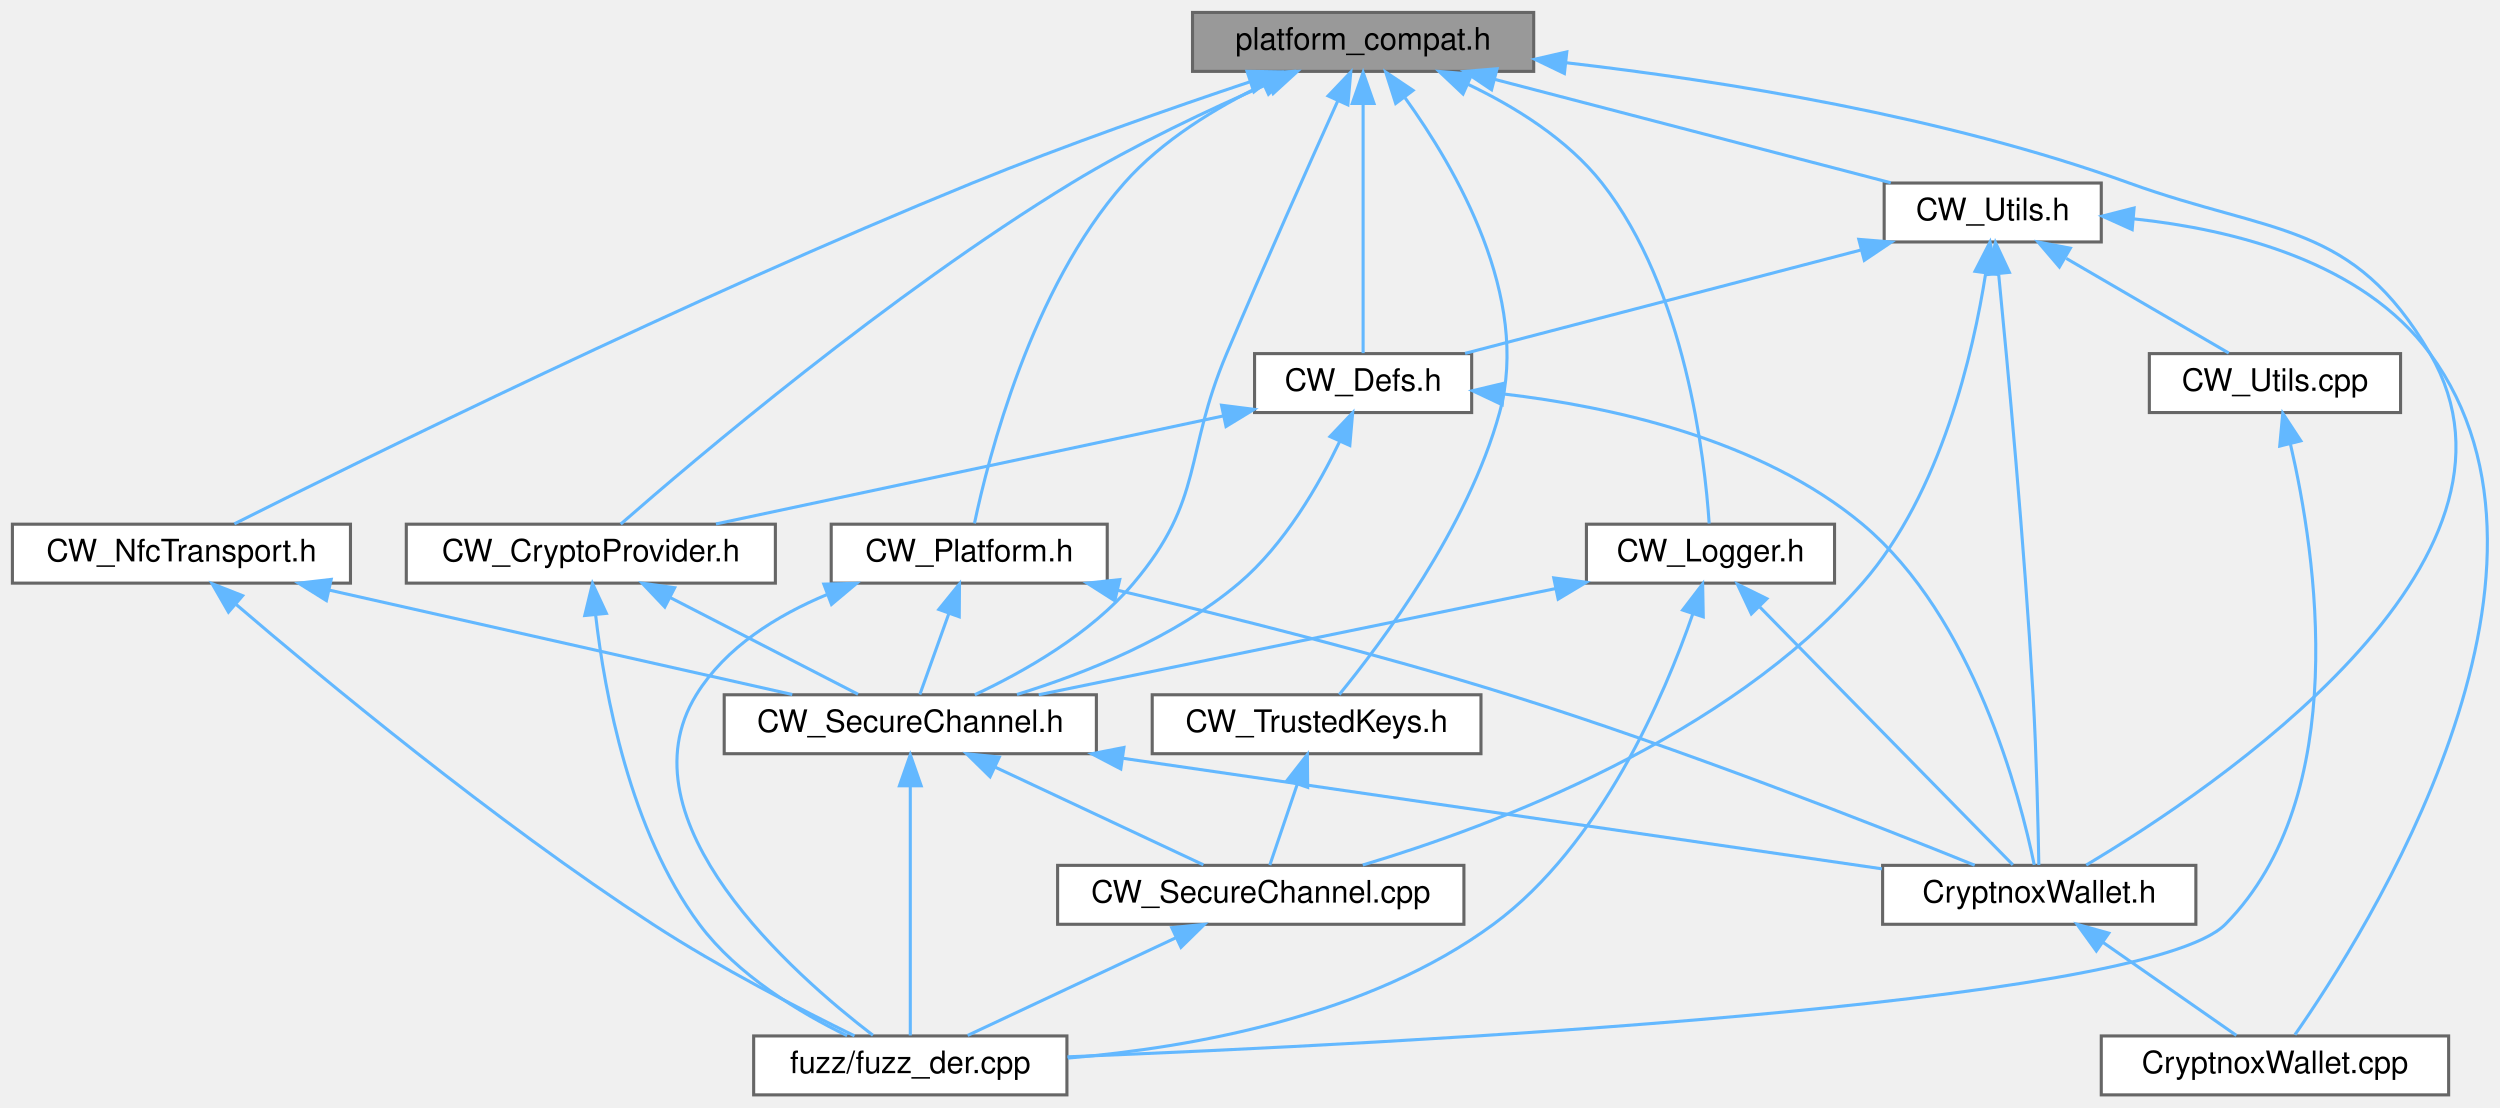
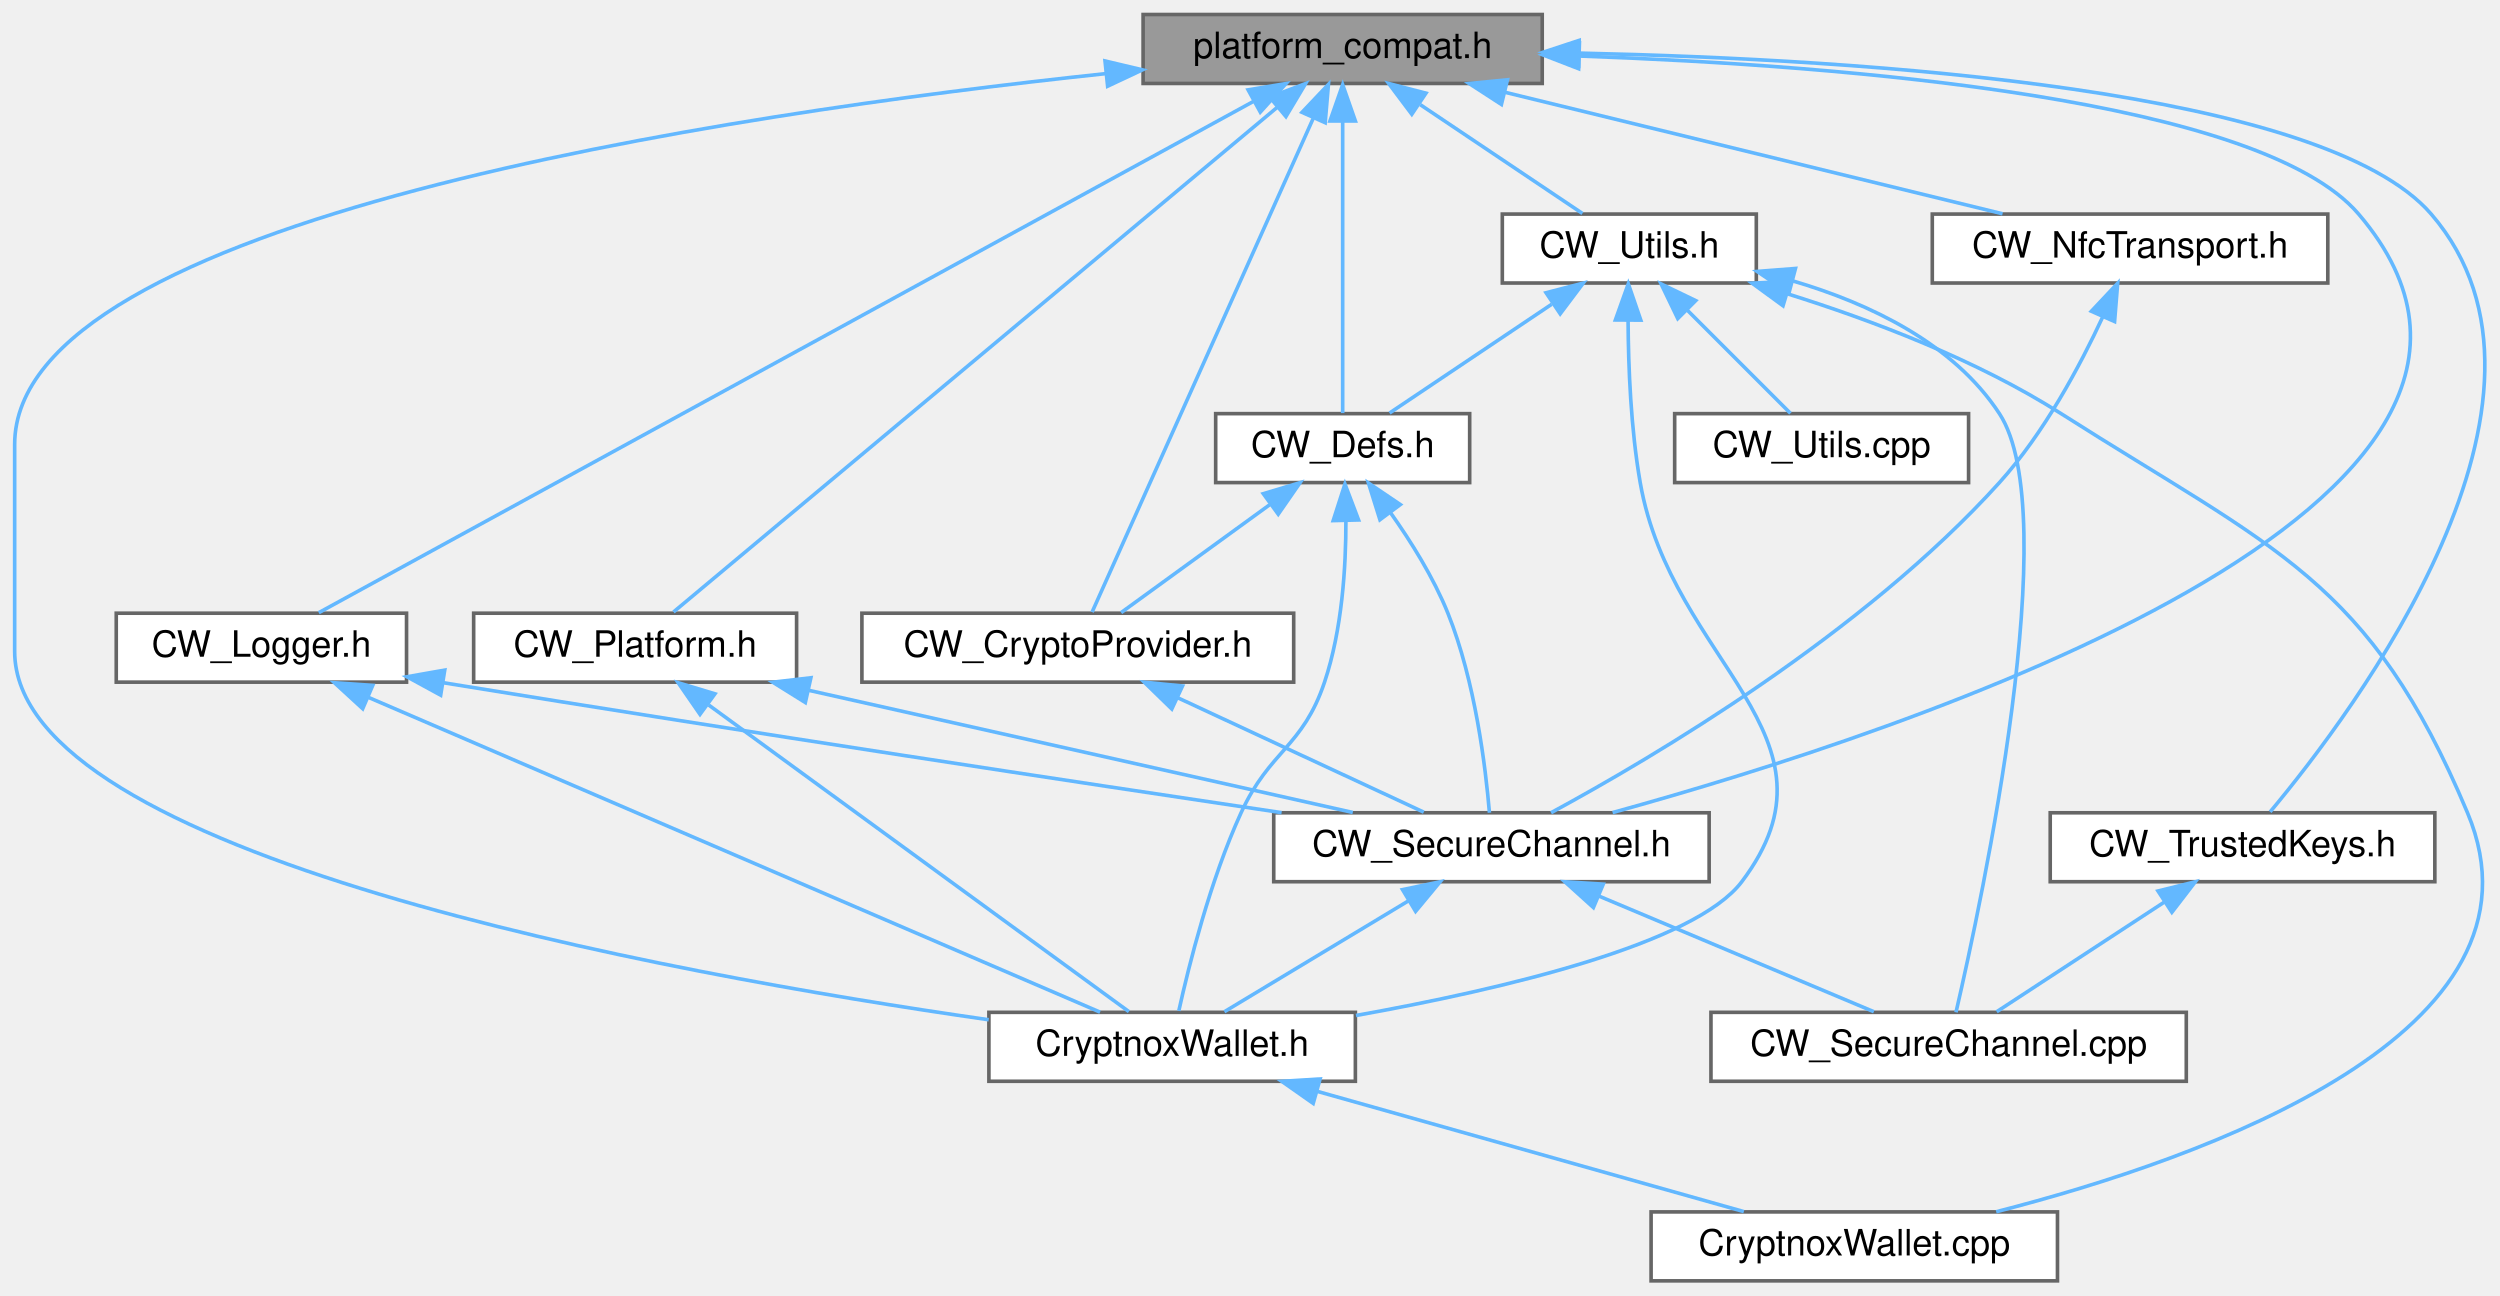
- <svg xmlns="http://www.w3.org/2000/svg" xmlns:xlink="http://www.w3.org/1999/xlink" width="806pt" height="357pt" viewBox="0.00 0.00 806.06 357.00">
+ <svg xmlns="http://www.w3.org/2000/svg" xmlns:xlink="http://www.w3.org/1999/xlink" width="689pt" height="357pt" viewBox="0.00 0.00 688.92 357.00">
  <g id="graph0" class="graph" transform="scale(1 1) rotate(0) translate(4 353)">
    <g id="Node000001" class="node">
      <g id="a_Node000001">
        <a xlink:title="Arduino compatibility shims for non-Arduino (plain C++) builds.">
-           <polygon fill="#999999" stroke="#666666" points="490.5,-349 380.5,-349 380.5,-330 490.5,-330 490.5,-349" />
-           <text text-anchor="middle" x="435.5" y="-337" font-family="Helvetica,sans-Serif" font-size="10.00">platform_compat.h</text>
+           <polygon fill="#999999" stroke="#666666" points="421,-349 311,-349 311,-330 421,-330 421,-349" />
+           <text text-anchor="middle" x="366" y="-337" font-family="Helvetica,sans-Serif" font-size="10.00">platform_compat.h</text>
        </a>
      </g>
    </g>
    <g id="Node000002" class="node">
      <g id="a_Node000002">
        <a xlink:href="CW__CryptoProvider_8h.html" target="_top" xlink:title=" ">
-           <polygon fill="white" stroke="#666666" points="246,-184 127,-184 127,-165 246,-165 246,-184" />
-           <text text-anchor="middle" x="186.5" y="-172" font-family="Helvetica,sans-Serif" font-size="10.00">CW_CryptoProvider.h</text>
+           <polygon fill="white" stroke="#666666" points="352.5,-184 233.5,-184 233.5,-165 352.5,-165 352.5,-184" />
+           <text text-anchor="middle" x="293" y="-172" font-family="Helvetica,sans-Serif" font-size="10.00">CW_CryptoProvider.h</text>
        </a>
      </g>
    </g>
    <g id="edge1_Node000001_Node000002" class="edge">
      <g id="a_edge1_Node000001_Node000002">
        <a xlink:title=" ">
-           <path fill="none" stroke="#63b8ff" d="M405.02,-326.02C386.2,-317.85 361.85,-306.4 341.5,-294 282.79,-258.21 219.73,-204.67 196.13,-184.03" />
-           <polygon fill="#63b8ff" stroke="#63b8ff" points="403.74,-329.28 414.31,-329.99 406.49,-322.84 403.74,-329.28" />
+           <path fill="none" stroke="#63b8ff" d="M357.84,-320.28C342.18,-285.32 308.46,-210.01 296.94,-184.31" />
+           <polygon fill="#63b8ff" stroke="#63b8ff" points="354.79,-322.04 362.08,-329.74 361.18,-319.18 354.79,-322.04" />
        </a>
      </g>
    </g>
    <g id="Node000003" class="node">
      <g id="a_Node000003">
        <a xlink:href="CW__SecureChannel_8h.html" target="_top" xlink:title=" ">
-           <polygon fill="white" stroke="#666666" points="349.5,-129 229.5,-129 229.5,-110 349.5,-110 349.5,-129" />
-           <text text-anchor="middle" x="289.5" y="-117" font-family="Helvetica,sans-Serif" font-size="10.00">CW_SecureChannel.h</text>
-         </a>
-       </g>
-     </g>
-     <g id="edge24_Node000001_Node000003" class="edge">
-       <g id="a_edge24_Node000001_Node000003">
-         <a xlink:title=" ">
-           <path fill="none" stroke="#63b8ff" d="M427.29,-320.4C418.32,-300.51 403.62,-267.6 391.5,-239 377.66,-206.32 384.39,-192.12 361.5,-165 347.66,-148.61 326.19,-136.44 310.29,-129.01" />
-           <polygon fill="#63b8ff" stroke="#63b8ff" points="424.21,-322.09 431.52,-329.76 430.59,-319.2 424.21,-322.09" />
-         </a>
-       </g>
-     </g>
-     <g id="Node000006" class="node">
-       <g id="a_Node000006">
+           <polygon fill="white" stroke="#666666" points="467,-129 347,-129 347,-110 467,-110 467,-129" />
+           <text text-anchor="middle" x="407" y="-117" font-family="Helvetica,sans-Serif" font-size="10.00">CW_SecureChannel.h</text>
+         </a>
+       </g>
+     </g>
+     <g id="edge18_Node000001_Node000003" class="edge">
+       <g id="a_edge18_Node000001_Node000003">
+         <a xlink:title=" ">
+           <path fill="none" stroke="#63b8ff" d="M431.3,-337.55C505.23,-334.93 618.95,-325.69 646,-294 714.08,-214.25 520.88,-151.2 440.39,-129.06" />
+           <polygon fill="#63b8ff" stroke="#63b8ff" points="431.03,-334.06 421.15,-337.88 431.25,-341.05 431.03,-334.06" />
+         </a>
+       </g>
+     </g>
+     <g id="Node000005" class="node">
+       <g id="a_Node000005">
        <a xlink:href="CryptnoxWallet_8h.html" target="_top" xlink:title=" ">
-           <polygon fill="white" stroke="#666666" points="704,-74 603,-74 603,-55 704,-55 704,-74" />
-           <text text-anchor="middle" x="653.5" y="-62" font-family="Helvetica,sans-Serif" font-size="10.00">CryptnoxWallet.h</text>
-         </a>
-       </g>
-     </g>
-     <g id="edge34_Node000001_Node000006" class="edge">
-       <g id="a_edge34_Node000001_Node000006">
-         <a xlink:title=" ">
-           <path fill="none" stroke="#63b8ff" d="M501.02,-332.78C551.73,-326.91 623.08,-315.49 682.5,-294 729.1,-277.14 754.55,-281.82 779.5,-239 818.66,-171.77 709.9,-98.67 668.64,-74.1" />
-           <polygon fill="#63b8ff" stroke="#63b8ff" points="500.4,-329.32 490.85,-333.91 501.17,-336.28 500.4,-329.32" />
+           <polygon fill="white" stroke="#666666" points="369.5,-74 268.5,-74 268.5,-55 369.5,-55 369.5,-74" />
+           <text text-anchor="middle" x="319" y="-62" font-family="Helvetica,sans-Serif" font-size="10.00">CryptnoxWallet.h</text>
+         </a>
+       </g>
+     </g>
+     <g id="edge27_Node000001_Node000005" class="edge">
+       <g id="a_edge27_Node000001_Node000005">
+         <a xlink:title=" ">
+           <path fill="none" stroke="#63b8ff" d="M300.6,-332.7C195.34,-321.53 0,-292.45 0,-230.5 0,-230.5 0,-230.5 0,-173.5 0,-117.52 178.5,-84.85 268.45,-71.95" />
+           <polygon fill="#63b8ff" stroke="#63b8ff" points="300.5,-336.2 310.81,-333.75 301.22,-329.24 300.5,-336.2" />
+         </a>
+       </g>
+     </g>
+     <g id="Node000007" class="node">
+       <g id="a_Node000007">
+         <a xlink:href="CW__Defs_8h.html" target="_top" xlink:title=" ">
+           <polygon fill="white" stroke="#666666" points="401,-239 331,-239 331,-220 401,-220 401,-239" />
+           <text text-anchor="middle" x="366" y="-227" font-family="Helvetica,sans-Serif" font-size="10.00">CW_Defs.h</text>
+         </a>
+       </g>
+     </g>
+     <g id="edge6_Node000001_Node000007" class="edge">
+       <g id="a_edge6_Node000001_Node000007">
+         <a xlink:title=" ">
+           <path fill="none" stroke="#63b8ff" d="M366,-319.48C366,-295.84 366,-256.5 366,-239.16" />
+           <polygon fill="#63b8ff" stroke="#63b8ff" points="362.5,-319.66 366,-329.66 369.5,-319.66 362.5,-319.66" />
        </a>
      </g>
    </g>
    <g id="Node000008" class="node">
      <g id="a_Node000008">
-         <a xlink:href="CW__Defs_8h.html" target="_top" xlink:title=" ">
-           <polygon fill="white" stroke="#666666" points="470.5,-239 400.5,-239 400.5,-220 470.5,-220 470.5,-239" />
-           <text text-anchor="middle" x="435.5" y="-227" font-family="Helvetica,sans-Serif" font-size="10.00">CW_Defs.h</text>
-         </a>
-       </g>
-     </g>
-     <g id="edge9_Node000001_Node000008" class="edge">
-       <g id="a_edge9_Node000001_Node000008">
-         <a xlink:title=" ">
-           <path fill="none" stroke="#63b8ff" d="M435.5,-319.48C435.5,-295.84 435.5,-256.5 435.5,-239.16" />
-           <polygon fill="#63b8ff" stroke="#63b8ff" points="432,-319.66 435.5,-329.66 439,-319.66 432,-319.66" />
+         <a xlink:href="CW__Logger_8h.html" target="_top" xlink:title=" ">
+           <polygon fill="white" stroke="#666666" points="108,-184 28,-184 28,-165 108,-165 108,-184" />
+           <text text-anchor="middle" x="68" y="-172" font-family="Helvetica,sans-Serif" font-size="10.00">CW_Logger.h</text>
+         </a>
+       </g>
+     </g>
+     <g id="edge10_Node000001_Node000008" class="edge">
+       <g id="a_edge10_Node000001_Node000008">
+         <a xlink:title=" ">
+           <path fill="none" stroke="#63b8ff" d="M341.37,-325.03C282.08,-292.6 132.76,-210.92 83.81,-184.15" />
+           <polygon fill="#63b8ff" stroke="#63b8ff" points="339.94,-328.24 350.4,-329.97 343.3,-322.1 339.94,-328.24" />
        </a>
      </g>
    </g>
    <g id="Node000009" class="node">
      <g id="a_Node000009">
-         <a xlink:href="CW__Logger_8h.html" target="_top" xlink:title=" ">
-           <polygon fill="white" stroke="#666666" points="587.5,-184 507.5,-184 507.5,-165 587.5,-165 587.5,-184" />
-           <text text-anchor="middle" x="547.5" y="-172" font-family="Helvetica,sans-Serif" font-size="10.00">CW_Logger.h</text>
+         <a xlink:href="CW__NfcTransport_8h.html" target="_top" xlink:title=" ">
+           <polygon fill="white" stroke="#666666" points="637.5,-294 528.5,-294 528.5,-275 637.5,-275 637.5,-294" />
+           <text text-anchor="middle" x="583" y="-282" font-family="Helvetica,sans-Serif" font-size="10.00">CW_NfcTransport.h</text>
        </a>
      </g>
    </g>
    <g id="edge13_Node000001_Node000009" class="edge">
      <g id="a_edge13_Node000001_Node000009">
        <a xlink:title=" ">
-           <path fill="none" stroke="#63b8ff" d="M469.16,-325.9C484.35,-318.67 501.35,-308.16 512.5,-294 539.44,-259.79 545.66,-205.32 547.08,-184.23" />
-           <polygon fill="#63b8ff" stroke="#63b8ff" points="467.71,-322.71 460,-329.98 470.56,-329.11 467.71,-322.71" />
+           <path fill="none" stroke="#63b8ff" d="M410.77,-327.56C451.42,-317.64 510.53,-303.2 547.86,-294.08" />
+           <polygon fill="#63b8ff" stroke="#63b8ff" points="409.75,-324.21 400.86,-329.98 411.41,-331.01 409.75,-324.21" />
        </a>
      </g>
    </g>
    <g id="Node000010" class="node">
      <g id="a_Node000010">
-         <a xlink:href="CW__NfcTransport_8h.html" target="_top" xlink:title=" ">
-           <polygon fill="white" stroke="#666666" points="109,-184 0,-184 0,-165 109,-165 109,-184" />
-           <text text-anchor="middle" x="54.5" y="-172" font-family="Helvetica,sans-Serif" font-size="10.00">CW_NfcTransport.h</text>
-         </a>
-       </g>
-     </g>
-     <g id="edge17_Node000001_Node000010" class="edge">
-       <g id="a_edge17_Node000001_Node000010">
-         <a xlink:title=" ">
-           <path fill="none" stroke="#63b8ff" d="M399.09,-326.67C373.74,-318.18 339.27,-306.14 309.5,-294 218.19,-256.76 112.21,-204.51 71.56,-184.12" />
-           <polygon fill="#63b8ff" stroke="#63b8ff" points="398.08,-330.02 408.67,-329.85 400.29,-323.38 398.08,-330.02" />
+         <a xlink:href="CW__Platform_8h.html" target="_top" xlink:title=" ">
+           <polygon fill="white" stroke="#666666" points="215.5,-184 126.5,-184 126.5,-165 215.5,-165 215.5,-184" />
+           <text text-anchor="middle" x="171" y="-172" font-family="Helvetica,sans-Serif" font-size="10.00">CW_Platform.h</text>
+         </a>
+       </g>
+     </g>
+     <g id="edge15_Node000001_Node000010" class="edge">
+       <g id="a_edge15_Node000001_Node000010">
+         <a xlink:title=" ">
+           <path fill="none" stroke="#63b8ff" d="M347.93,-323.4C308.02,-290.03 213.33,-210.88 181.58,-184.34" />
+           <polygon fill="#63b8ff" stroke="#63b8ff" points="345.87,-326.24 355.79,-329.97 350.36,-320.87 345.87,-326.24" />
        </a>
      </g>
    </g>
    <g id="Node000011" class="node">
      <g id="a_Node000011">
-         <a xlink:href="CW__Platform_8h.html" target="_top" xlink:title=" ">
-           <polygon fill="white" stroke="#666666" points="353,-184 264,-184 264,-165 353,-165 353,-184" />
-           <text text-anchor="middle" x="308.5" y="-172" font-family="Helvetica,sans-Serif" font-size="10.00">CW_Platform.h</text>
-         </a>
-       </g>
-     </g>
-     <g id="edge20_Node000001_Node000011" class="edge">
-       <g id="a_edge20_Node000001_Node000011">
-         <a xlink:title=" ">
-           <path fill="none" stroke="#63b8ff" d="M403.49,-325.79C388.22,-318.41 370.68,-307.81 358.5,-294 328.51,-260.01 314.64,-205.41 310.19,-184.26" />
-           <polygon fill="#63b8ff" stroke="#63b8ff" points="402.08,-328.99 412.63,-329.97 404.99,-322.63 402.08,-328.99" />
+         <a xlink:href="CW__TrustedKeys_8h.html" target="_top" xlink:title=" ">
+           <polygon fill="white" stroke="#666666" points="667,-129 561,-129 561,-110 667,-110 667,-129" />
+           <text text-anchor="middle" x="614" y="-117" font-family="Helvetica,sans-Serif" font-size="10.00">CW_TrustedKeys.h</text>
+         </a>
+       </g>
+     </g>
+     <g id="edge19_Node000001_Node000011" class="edge">
+       <g id="a_edge19_Node000001_Node000011">
+         <a xlink:title=" ">
+           <path fill="none" stroke="#63b8ff" d="M431.45,-338.36C510.43,-336.64 636.34,-328.39 666,-294 709.75,-243.28 644.7,-156.85 621.61,-129.25" />
+           <polygon fill="#63b8ff" stroke="#63b8ff" points="431.05,-334.87 421.11,-338.56 431.18,-341.87 431.05,-334.87" />
        </a>
      </g>
    </g>
    <g id="Node000012" class="node">
      <g id="a_Node000012">
-         <a xlink:href="CW__TrustedKeys_8h.html" target="_top" xlink:title=" ">
-           <polygon fill="white" stroke="#666666" points="473.5,-129 367.5,-129 367.5,-110 473.5,-110 473.5,-129" />
-           <text text-anchor="middle" x="420.5" y="-117" font-family="Helvetica,sans-Serif" font-size="10.00">CW_TrustedKeys.h</text>
-         </a>
-       </g>
-     </g>
-     <g id="edge25_Node000001_Node000012" class="edge">
-       <g id="a_edge25_Node000001_Node000012">
-         <a xlink:title=" ">
-           <path fill="none" stroke="#63b8ff" d="M449,-321.5C465.39,-298.77 489.65,-257.02 479.5,-220 469.3,-182.81 441.21,-145.44 427.81,-129.07" />
-           <polygon fill="#63b8ff" stroke="#63b8ff" points="446.01,-319.66 442.79,-329.76 451.6,-323.87 446.01,-319.66" />
-         </a>
-       </g>
-     </g>
-     <g id="Node000013" class="node">
-       <g id="a_Node000013">
        <a xlink:href="CW__Utils_8h.html" target="_top" xlink:title=" ">
-           <polygon fill="white" stroke="#666666" points="673.5,-294 603.5,-294 603.5,-275 673.5,-275 673.5,-294" />
-           <text text-anchor="middle" x="638.5" y="-282" font-family="Helvetica,sans-Serif" font-size="10.00">CW_Utils.h</text>
-         </a>
-       </g>
-     </g>
-     <g id="edge27_Node000001_Node000013" class="edge">
-       <g id="a_edge27_Node000001_Node000013">
-         <a xlink:title=" ">
-           <path fill="none" stroke="#63b8ff" d="M477.87,-327.44C515.87,-317.52 570.86,-303.16 605.63,-294.08" />
-           <polygon fill="#63b8ff" stroke="#63b8ff" points="476.91,-324.07 468.12,-329.98 478.68,-330.84 476.91,-324.07" />
+           <polygon fill="white" stroke="#666666" points="480,-294 410,-294 410,-275 480,-275 480,-294" />
+           <text text-anchor="middle" x="445" y="-282" font-family="Helvetica,sans-Serif" font-size="10.00">CW_Utils.h</text>
+         </a>
+       </g>
+     </g>
+     <g id="edge21_Node000001_Node000012" class="edge">
+       <g id="a_edge21_Node000001_Node000012">
+         <a xlink:title=" ">
+           <path fill="none" stroke="#63b8ff" d="M387.39,-324.15C401.67,-314.57 419.97,-302.29 432.08,-294.17" />
+           <polygon fill="#63b8ff" stroke="#63b8ff" points="385.05,-321.51 378.69,-329.98 388.95,-327.32 385.05,-321.51" />
        </a>
      </g>
    </g>
    <g id="edge2_Node000002_Node000003" class="edge">
      <g id="a_edge2_Node000002_Node000003">
        <a xlink:title=" ">
-           <path fill="none" stroke="#63b8ff" d="M212.02,-160.37C230.94,-150.63 256.2,-137.64 272.65,-129.17" />
-           <polygon fill="#63b8ff" stroke="#63b8ff" points="210.34,-157.3 203.05,-164.98 213.54,-163.52 210.34,-157.3" />
-         </a>
-       </g>
-     </g>
-     <g id="Node000005" class="node">
-       <g id="a_Node000005">
-         <a xlink:href="fuzz__der_8cpp.html" target="_top" xlink:title=" ">
-           <polygon fill="white" stroke="#666666" points="340,-19 239,-19 239,0 340,0 340,-19" />
-           <text text-anchor="middle" x="289.5" y="-7" font-family="Helvetica,sans-Serif" font-size="10.00">fuzz/fuzz_der.cpp</text>
-         </a>
-       </g>
-     </g>
-     <g id="edge8_Node000002_Node000005" class="edge">
-       <g id="a_edge8_Node000002_Node000005">
-         <a xlink:title=" ">
-           <path fill="none" stroke="#63b8ff" d="M188.06,-154.57C190.95,-129.56 199.07,-85.17 221.5,-55 233.71,-38.58 253.9,-26.49 269.12,-19.08" />
-           <polygon fill="#63b8ff" stroke="#63b8ff" points="184.54,-154.56 187.04,-164.86 191.51,-155.25 184.54,-154.56" />
+           <path fill="none" stroke="#63b8ff" d="M320.39,-160.77C341.42,-150.99 369.89,-137.75 388.35,-129.17" />
+           <polygon fill="#63b8ff" stroke="#63b8ff" points="318.91,-157.6 311.32,-164.98 321.86,-163.94 318.91,-157.6" />
        </a>
      </g>
    </g>
    <g id="Node000004" class="node">
      <g id="a_Node000004">
        <a xlink:href="CW__SecureChannel_8cpp.html" target="_top" xlink:title=" ">
-           <polygon fill="white" stroke="#666666" points="468,-74 337,-74 337,-55 468,-55 468,-74" />
-           <text text-anchor="middle" x="402.5" y="-62" font-family="Helvetica,sans-Serif" font-size="10.00">CW_SecureChannel.cpp</text>
+           <polygon fill="white" stroke="#666666" points="598.5,-74 467.5,-74 467.5,-55 598.5,-55 598.5,-74" />
+           <text text-anchor="middle" x="533" y="-62" font-family="Helvetica,sans-Serif" font-size="10.00">CW_SecureChannel.cpp</text>
        </a>
      </g>
    </g>
    <g id="edge3_Node000003_Node000004" class="edge">
      <g id="a_edge3_Node000003_Node000004">
        <a xlink:title=" ">
-           <path fill="none" stroke="#63b8ff" d="M316.93,-105.63C337.75,-95.87 365.8,-82.71 384.01,-74.17" />
-           <polygon fill="#63b8ff" stroke="#63b8ff" points="315.22,-102.57 307.66,-109.98 318.2,-108.91 315.22,-102.57" />
-         </a>
-       </g>
-     </g>
-     <g id="edge7_Node000003_Node000005" class="edge">
-       <g id="a_edge7_Node000003_Node000005">
-         <a xlink:title=" ">
-           <path fill="none" stroke="#63b8ff" d="M289.5,-99.48C289.5,-75.84 289.5,-36.5 289.5,-19.16" />
-           <polygon fill="#63b8ff" stroke="#63b8ff" points="286,-99.66 289.5,-109.66 293,-99.66 286,-99.66" />
-         </a>
-       </g>
-     </g>
-     <g id="edge5_Node000003_Node000006" class="edge">
-       <g id="a_edge5_Node000003_Node000006">
-         <a xlink:title=" ">
-           <path fill="none" stroke="#63b8ff" d="M358.2,-108.5C429.42,-98.13 539.06,-82.16 602.79,-72.88" />
-           <polygon fill="#63b8ff" stroke="#63b8ff" points="357.37,-105.08 347.98,-109.98 358.38,-112.01 357.37,-105.08" />
-         </a>
-       </g>
-     </g>
-     <g id="edge4_Node000004_Node000005" class="edge">
-       <g id="a_edge4_Node000004_Node000005">
-         <a xlink:title=" ">
-           <path fill="none" stroke="#63b8ff" d="M375.07,-50.63C354.25,-40.87 326.2,-27.71 307.99,-19.17" />
-           <polygon fill="#63b8ff" stroke="#63b8ff" points="373.8,-53.91 384.34,-54.98 376.78,-47.57 373.8,-53.91" />
-         </a>
-       </g>
-     </g>
-     <g id="Node000007" class="node">
-       <g id="a_Node000007">
+           <path fill="none" stroke="#63b8ff" d="M436.65,-106.03C459.95,-96.23 491.8,-82.83 512.39,-74.17" />
+           <polygon fill="#63b8ff" stroke="#63b8ff" points="435.1,-102.88 427.24,-109.98 437.82,-109.33 435.1,-102.88" />
+         </a>
+       </g>
+     </g>
+     <g id="edge4_Node000003_Node000005" class="edge">
+       <g id="a_edge4_Node000003_Node000005">
+         <a xlink:title=" ">
+           <path fill="none" stroke="#63b8ff" d="M384.08,-104.7C368.05,-95.04 347.13,-82.44 333.4,-74.17" />
+           <polygon fill="#63b8ff" stroke="#63b8ff" points="382.49,-107.82 392.86,-109.98 386.1,-101.83 382.49,-107.82" />
+         </a>
+       </g>
+     </g>
+     <g id="Node000006" class="node">
+       <g id="a_Node000006">
        <a xlink:href="CryptnoxWallet_8cpp.html" target="_top" xlink:title=" ">
-           <polygon fill="white" stroke="#666666" points="785.5,-19 673.5,-19 673.5,0 785.5,0 785.5,-19" />
-           <text text-anchor="middle" x="729.5" y="-7" font-family="Helvetica,sans-Serif" font-size="10.00">CryptnoxWallet.cpp</text>
-         </a>
-       </g>
-     </g>
-     <g id="edge6_Node000006_Node000007" class="edge">
-       <g id="a_edge6_Node000006_Node000007">
-         <a xlink:title=" ">
-           <path fill="none" stroke="#63b8ff" d="M674.08,-49.15C687.81,-39.57 705.43,-27.29 717.07,-19.17" />
-           <polygon fill="#63b8ff" stroke="#63b8ff" points="671.91,-46.39 665.71,-54.98 675.92,-52.14 671.91,-46.39" />
-         </a>
-       </g>
-     </g>
-     <g id="edge10_Node000008_Node000002" class="edge">
-       <g id="a_edge10_Node000008_Node000002">
-         <a xlink:title=" ">
-           <path fill="none" stroke="#63b8ff" d="M390.52,-218.93C343.89,-209 271.67,-193.63 226.83,-184.08" />
-           <polygon fill="#63b8ff" stroke="#63b8ff" points="389.84,-222.36 400.35,-221.02 391.3,-215.51 389.84,-222.36" />
+           <polygon fill="white" stroke="#666666" points="563,-19 451,-19 451,0 563,0 563,-19" />
+           <text text-anchor="middle" x="507" y="-7" font-family="Helvetica,sans-Serif" font-size="10.00">CryptnoxWallet.cpp</text>
+         </a>
+       </g>
+     </g>
+     <g id="edge5_Node000005_Node000006" class="edge">
+       <g id="a_edge5_Node000005_Node000006">
+         <a xlink:title=" ">
+           <path fill="none" stroke="#63b8ff" d="M359.14,-52.18C394.3,-42.27 444.63,-28.08 476.56,-19.08" />
+           <polygon fill="#63b8ff" stroke="#63b8ff" points="357.88,-48.9 349.21,-54.98 359.78,-55.64 357.88,-48.9" />
+         </a>
+       </g>
+     </g>
+     <g id="edge7_Node000007_Node000002" class="edge">
+       <g id="a_edge7_Node000007_Node000002">
+         <a xlink:title=" ">
+           <path fill="none" stroke="#63b8ff" d="M345.86,-213.88C332.72,-204.34 316.02,-192.21 304.94,-184.17" />
+           <polygon fill="#63b8ff" stroke="#63b8ff" points="344.12,-216.94 354.27,-219.98 348.24,-211.28 344.12,-216.94" />
+         </a>
+       </g>
+     </g>
+     <g id="edge8_Node000007_Node000003" class="edge">
+       <g id="a_edge8_Node000007_Node000003">
+         <a xlink:title=" ">
+           <path fill="none" stroke="#63b8ff" d="M379.13,-211.78C384.81,-203.78 391.05,-193.82 395,-184 402.53,-165.26 405.4,-141.48 406.45,-129.01" />
+           <polygon fill="#63b8ff" stroke="#63b8ff" points="376.27,-209.76 373.11,-219.87 381.89,-213.94 376.27,-209.76" />
+         </a>
+       </g>
+     </g>
+     <g id="edge9_Node000007_Node000005" class="edge">
+       <g id="a_edge9_Node000007_Node000005">
+         <a xlink:title=" ">
+           <path fill="none" stroke="#63b8ff" d="M366.89,-209.59C366.92,-196.71 365.84,-179.43 361,-165 354.96,-147 345.91,-146.26 338,-129 329.47,-110.38 323.62,-86.95 320.84,-74.41" />
+           <polygon fill="#63b8ff" stroke="#63b8ff" points="363.39,-209.52 366.63,-219.6 370.38,-209.7 363.39,-209.52" />
        </a>
      </g>
    </g>
    <g id="edge11_Node000008_Node000003" class="edge">
      <g id="a_edge11_Node000008_Node000003">
        <a xlink:title=" ">
-           <path fill="none" stroke="#63b8ff" d="M428.01,-210.81C421.29,-196.76 410.22,-177.47 395.5,-165 374.79,-147.45 346.17,-135.99 323.89,-129.1" />
-           <polygon fill="#63b8ff" stroke="#63b8ff" points="424.83,-212.26 432.13,-219.93 431.21,-209.38 424.83,-212.26" />
-         </a>
-       </g>
-     </g>
-     <g id="edge12_Node000008_Node000006" class="edge">
-       <g id="a_edge12_Node000008_Node000006">
-         <a xlink:title=" ">
-           <path fill="none" stroke="#63b8ff" d="M480.75,-225.99C515.86,-221.88 563.89,-211.25 596.5,-184 632.41,-153.99 647.36,-96.06 651.89,-74.16" />
-           <polygon fill="#63b8ff" stroke="#63b8ff" points="480.34,-222.52 470.76,-227.03 481.07,-229.48 480.34,-222.52" />
+           <path fill="none" stroke="#63b8ff" d="M118.06,-164.85C204.3,-150.82 292.78,-137.43 349.17,-129.03" />
+           <polygon fill="#63b8ff" stroke="#63b8ff" points="117.41,-161.41 108.1,-166.48 118.53,-168.32 117.41,-161.41" />
+         </a>
+       </g>
+     </g>
+     <g id="edge12_Node000008_Node000005" class="edge">
+       <g id="a_edge12_Node000008_Node000005">
+         <a xlink:title=" ">
+           <path fill="none" stroke="#63b8ff" d="M97.41,-160.84C149.15,-138.58 255.11,-92.99 299.14,-74.05" />
+           <polygon fill="#63b8ff" stroke="#63b8ff" points="95.92,-157.68 88.12,-164.84 98.69,-164.11 95.92,-157.68" />
        </a>
      </g>
    </g>
    <g id="edge14_Node000009_Node000003" class="edge">
      <g id="a_edge14_Node000009_Node000003">
        <a xlink:title=" ">
-           <path fill="none" stroke="#63b8ff" d="M497.51,-163.23C449,-153.27 376.26,-138.32 330.91,-129.01" />
-           <polygon fill="#63b8ff" stroke="#63b8ff" points="496.97,-166.69 507.47,-165.28 498.38,-159.84 496.97,-166.69" />
-         </a>
-       </g>
-     </g>
-     <g id="edge16_Node000009_Node000005" class="edge">
-       <g id="a_edge16_Node000009_Node000005">
-         <a xlink:title=" ">
-           <path fill="none" stroke="#63b8ff" d="M541.84,-155.19C532.71,-128.82 512.16,-80.53 477.5,-55 437.53,-25.56 380.94,-15.29 340.31,-11.86" />
-           <polygon fill="#63b8ff" stroke="#63b8ff" points="538.52,-156.31 544.97,-164.72 545.17,-154.13 538.52,-156.31" />
-         </a>
-       </g>
-     </g>
-     <g id="edge15_Node000009_Node000006" class="edge">
-       <g id="a_edge15_Node000009_Node000006">
-         <a xlink:title=" ">
-           <path fill="none" stroke="#63b8ff" d="M563.4,-157.3C586.17,-134.1 627.29,-92.21 645,-74.16" />
-           <polygon fill="#63b8ff" stroke="#63b8ff" points="560.68,-155.07 556.17,-164.66 565.68,-159.98 560.68,-155.07" />
-         </a>
-       </g>
-     </g>
-     <g id="edge18_Node000010_Node000003" class="edge">
-       <g id="a_edge18_Node000010_Node000003">
-         <a xlink:title=" ">
-           <path fill="none" stroke="#63b8ff" d="M102.15,-162.75C146.19,-152.82 210.77,-138.26 251.45,-129.08" />
-           <polygon fill="#63b8ff" stroke="#63b8ff" points="101.24,-159.37 92.26,-164.98 102.78,-166.2 101.24,-159.37" />
-         </a>
-       </g>
-     </g>
-     <g id="edge19_Node000010_Node000005" class="edge">
-       <g id="a_edge19_Node000010_Node000005">
-         <a xlink:title=" ">
-           <path fill="none" stroke="#63b8ff" d="M71.98,-158.26C99.52,-134.64 155.17,-88.42 206.5,-55 228.01,-40.99 254.36,-27.43 271.51,-19.03" />
-           <polygon fill="#63b8ff" stroke="#63b8ff" points="69.66,-155.65 64.38,-164.83 74.23,-160.95 69.66,-155.65" />
-         </a>
-       </g>
-     </g>
-     <g id="edge21_Node000011_Node000003" class="edge">
-       <g id="a_edge21_Node000011_Node000003">
-         <a xlink:title=" ">
-           <path fill="none" stroke="#63b8ff" d="M301.95,-155.24C298.78,-146.37 295.11,-136.14 292.58,-129.09" />
-           <polygon fill="#63b8ff" stroke="#63b8ff" points="298.69,-156.52 305.36,-164.75 305.28,-154.15 298.69,-156.52" />
-         </a>
-       </g>
-     </g>
-     <g id="edge23_Node000011_Node000005" class="edge">
-       <g id="a_edge23_Node000011_Node000005">
-         <a xlink:title=" ">
-           <path fill="none" stroke="#63b8ff" d="M262.75,-161.36C246.52,-154.61 229.95,-144.36 220.5,-129 195.56,-88.44 251.7,-38.93 277.46,-19.21" />
-           <polygon fill="#63b8ff" stroke="#63b8ff" points="261.62,-164.68 272.21,-164.94 264.1,-158.13 261.62,-164.68" />
-         </a>
-       </g>
-     </g>
-     <g id="edge22_Node000011_Node000006" class="edge">
-       <g id="a_edge22_Node000011_Node000006">
-         <a xlink:title=" ">
-           <path fill="none" stroke="#63b8ff" d="M356.49,-162.66C391.65,-154.38 440.38,-142.17 482.5,-129 537.51,-111.8 600.73,-86.96 632.69,-74.04" />
-           <polygon fill="#63b8ff" stroke="#63b8ff" points="355.44,-159.31 346.5,-165 357.03,-166.13 355.44,-159.31" />
-         </a>
-       </g>
-     </g>
-     <g id="edge26_Node000012_Node000004" class="edge">
-       <g id="a_edge26_Node000012_Node000004">
-         <a xlink:title=" ">
-           <path fill="none" stroke="#63b8ff" d="M414.3,-100.24C411.29,-91.37 407.81,-81.14 405.42,-74.09" />
-           <polygon fill="#63b8ff" stroke="#63b8ff" points="411,-101.4 417.53,-109.75 417.63,-99.15 411,-101.4" />
-         </a>
-       </g>
-     </g>
-     <g id="edge29_Node000013_Node000004" class="edge">
-       <g id="a_edge29_Node000013_Node000004">
-         <a xlink:title=" ">
-           <path fill="none" stroke="#63b8ff" d="M636.23,-264.88C632.27,-239.55 621.92,-194.06 596.5,-165 552.88,-115.15 478.24,-86.95 435.38,-74.11" />
-           <polygon fill="#63b8ff" stroke="#63b8ff" points="632.79,-265.54 637.63,-274.97 639.72,-264.58 632.79,-265.54" />
-         </a>
-       </g>
-     </g>
-     <g id="edge33_Node000013_Node000006" class="edge">
-       <g id="a_edge33_Node000013_Node000006">
-         <a xlink:title=" ">
-           <path fill="none" stroke="#63b8ff" d="M640.43,-264.46C643.3,-235.32 648.68,-177.89 651.5,-129 652.63,-109.4 653.16,-86.36 653.37,-74.13" />
-           <polygon fill="#63b8ff" stroke="#63b8ff" points="636.9,-264.5 639.39,-274.8 643.87,-265.2 636.9,-264.5" />
-         </a>
-       </g>
-     </g>
-     <g id="edge32_Node000013_Node000007" class="edge">
-       <g id="a_edge32_Node000013_Node000007">
-         <a xlink:title=" ">
-           <path fill="none" stroke="#63b8ff" d="M683.96,-282.45C716.33,-279.02 757.8,-268.61 779.5,-239 831.84,-167.6 758.78,-52.1 735.94,-19.39" />
-           <polygon fill="#63b8ff" stroke="#63b8ff" points="683.47,-278.98 673.81,-283.33 684.08,-285.95 683.47,-278.98" />
-         </a>
-       </g>
-     </g>
-     <g id="edge28_Node000013_Node000008" class="edge">
-       <g id="a_edge28_Node000013_Node000008">
-         <a xlink:title=" ">
-           <path fill="none" stroke="#63b8ff" d="M596.13,-272.44C558.13,-262.52 503.14,-248.16 468.37,-239.08" />
-           <polygon fill="#63b8ff" stroke="#63b8ff" points="595.32,-275.84 605.88,-274.98 597.09,-269.07 595.32,-275.84" />
-         </a>
-       </g>
-     </g>
-     <g id="Node000014" class="node">
-       <g id="a_Node000014">
+           <path fill="none" stroke="#63b8ff" d="M575.51,-265.74C569.23,-252.21 559.32,-233.64 547,-220 509.44,-178.39 451.54,-144.23 423.43,-129.02" />
+           <polygon fill="#63b8ff" stroke="#63b8ff" points="572.34,-267.22 579.59,-274.94 578.74,-264.38 572.34,-267.22" />
+         </a>
+       </g>
+     </g>
+     <g id="edge16_Node000010_Node000003" class="edge">
+       <g id="a_edge16_Node000010_Node000003">
+         <a xlink:title=" ">
+           <path fill="none" stroke="#63b8ff" d="M218.85,-162.75C263.08,-152.82 327.93,-138.26 368.79,-129.08" />
+           <polygon fill="#63b8ff" stroke="#63b8ff" points="217.91,-159.38 208.92,-164.98 219.44,-166.21 217.91,-159.38" />
+         </a>
+       </g>
+     </g>
+     <g id="edge17_Node000010_Node000005" class="edge">
+       <g id="a_edge17_Node000010_Node000005">
+         <a xlink:title=" ">
+           <path fill="none" stroke="#63b8ff" d="M191.26,-158.71C222.59,-135.85 281.81,-92.64 307.08,-74.2" />
+           <polygon fill="#63b8ff" stroke="#63b8ff" points="188.88,-156.12 182.86,-164.84 193,-161.78 188.88,-156.12" />
+         </a>
+       </g>
+     </g>
+     <g id="edge20_Node000011_Node000004" class="edge">
+       <g id="a_edge20_Node000011_Node000004">
+         <a xlink:title=" ">
+           <path fill="none" stroke="#63b8ff" d="M592.49,-104.42C577.79,-94.81 558.78,-82.37 546.25,-74.17" />
+           <polygon fill="#63b8ff" stroke="#63b8ff" points="590.7,-107.44 600.99,-109.98 594.53,-101.58 590.7,-107.44" />
+         </a>
+       </g>
+     </g>
+     <g id="edge23_Node000012_Node000004" class="edge">
+       <g id="a_edge23_Node000012_Node000004">
+         <a xlink:title=" ">
+           <path fill="none" stroke="#63b8ff" d="M490.02,-275.59C511.1,-269.39 534.3,-258.4 547,-239 565.04,-211.44 542.2,-105 535.03,-74.01" />
+           <polygon fill="#63b8ff" stroke="#63b8ff" points="488.99,-272.24 480.22,-278.19 490.79,-279.01 488.99,-272.24" />
+         </a>
+       </g>
+     </g>
+     <g id="edge26_Node000012_Node000005" class="edge">
+       <g id="a_edge26_Node000012_Node000005">
+         <a xlink:title=" ">
+           <path fill="none" stroke="#63b8ff" d="M444.66,-264.55C444.73,-251.85 445.41,-234.82 448,-220 456.68,-170.3 506.42,-150.24 476,-110 463.06,-92.88 410.45,-80.44 369.66,-73.13" />
+           <polygon fill="#63b8ff" stroke="#63b8ff" points="441.16,-264.82 444.72,-274.8 448.16,-264.77 441.16,-264.82" />
+         </a>
+       </g>
+     </g>
+     <g id="edge25_Node000012_Node000006" class="edge">
+       <g id="a_edge25_Node000012_Node000006">
+         <a xlink:title=" ">
+           <path fill="none" stroke="#63b8ff" d="M488.5,-272.05C511.97,-264.71 540.8,-253.77 564,-239 622.85,-201.52 649.01,-193.34 676,-129 701.44,-68.36 603.58,-33.77 546.11,-19.04" />
+           <polygon fill="#63b8ff" stroke="#63b8ff" points="487.36,-268.73 478.8,-274.97 489.38,-275.44 487.36,-268.73" />
+         </a>
+       </g>
+     </g>
+     <g id="edge22_Node000012_Node000007" class="edge">
+       <g id="a_edge22_Node000012_Node000007">
+         <a xlink:title=" ">
+           <path fill="none" stroke="#63b8ff" d="M423.61,-269.15C409.33,-259.57 391.03,-247.29 378.92,-239.17" />
+           <polygon fill="#63b8ff" stroke="#63b8ff" points="422.05,-272.32 432.31,-274.98 425.95,-266.51 422.05,-272.32" />
+         </a>
+       </g>
+     </g>
+     <g id="Node000013" class="node">
+       <g id="a_Node000013">
        <a xlink:href="CW__Utils_8cpp.html" target="_top" xlink:title=" ">
-           <polygon fill="white" stroke="#666666" points="770,-239 689,-239 689,-220 770,-220 770,-239" />
-           <text text-anchor="middle" x="729.5" y="-227" font-family="Helvetica,sans-Serif" font-size="10.00">CW_Utils.cpp</text>
-         </a>
-       </g>
-     </g>
-     <g id="edge30_Node000013_Node000014" class="edge">
-       <g id="a_edge30_Node000013_Node000014">
-         <a xlink:title=" ">
-           <path fill="none" stroke="#63b8ff" d="M662.2,-269.7C678.78,-260.04 700.41,-247.44 714.61,-239.17" />
-           <polygon fill="#63b8ff" stroke="#63b8ff" points="660,-266.93 653.12,-274.98 663.52,-272.98 660,-266.93" />
-         </a>
-       </g>
-     </g>
-     <g id="edge31_Node000014_Node000005" class="edge">
-       <g id="a_edge31_Node000014_Node000005">
-         <a xlink:title=" ">
-           <path fill="none" stroke="#63b8ff" d="M734.51,-209.75C742.77,-174.14 754.54,-96.56 713.5,-55 687.69,-28.86 446.98,-16.5 340.16,-12.27" />
-           <polygon fill="#63b8ff" stroke="#63b8ff" points="731.04,-209.19 732.02,-219.74 737.84,-210.88 731.04,-209.19" />
+           <polygon fill="white" stroke="#666666" points="538.5,-239 457.5,-239 457.5,-220 538.5,-220 538.5,-239" />
+           <text text-anchor="middle" x="498" y="-227" font-family="Helvetica,sans-Serif" font-size="10.00">CW_Utils.cpp</text>
+         </a>
+       </g>
+     </g>
+     <g id="edge24_Node000012_Node000013" class="edge">
+       <g id="a_edge24_Node000012_Node000013">
+         <a xlink:title=" ">
+           <path fill="none" stroke="#63b8ff" d="M460.98,-267.52C470.32,-258.18 481.75,-246.75 489.41,-239.09" />
+           <polygon fill="#63b8ff" stroke="#63b8ff" points="458.35,-265.2 453.75,-274.75 463.3,-270.15 458.35,-265.2" />
        </a>
      </g>
    </g>
  </g>
</svg>
